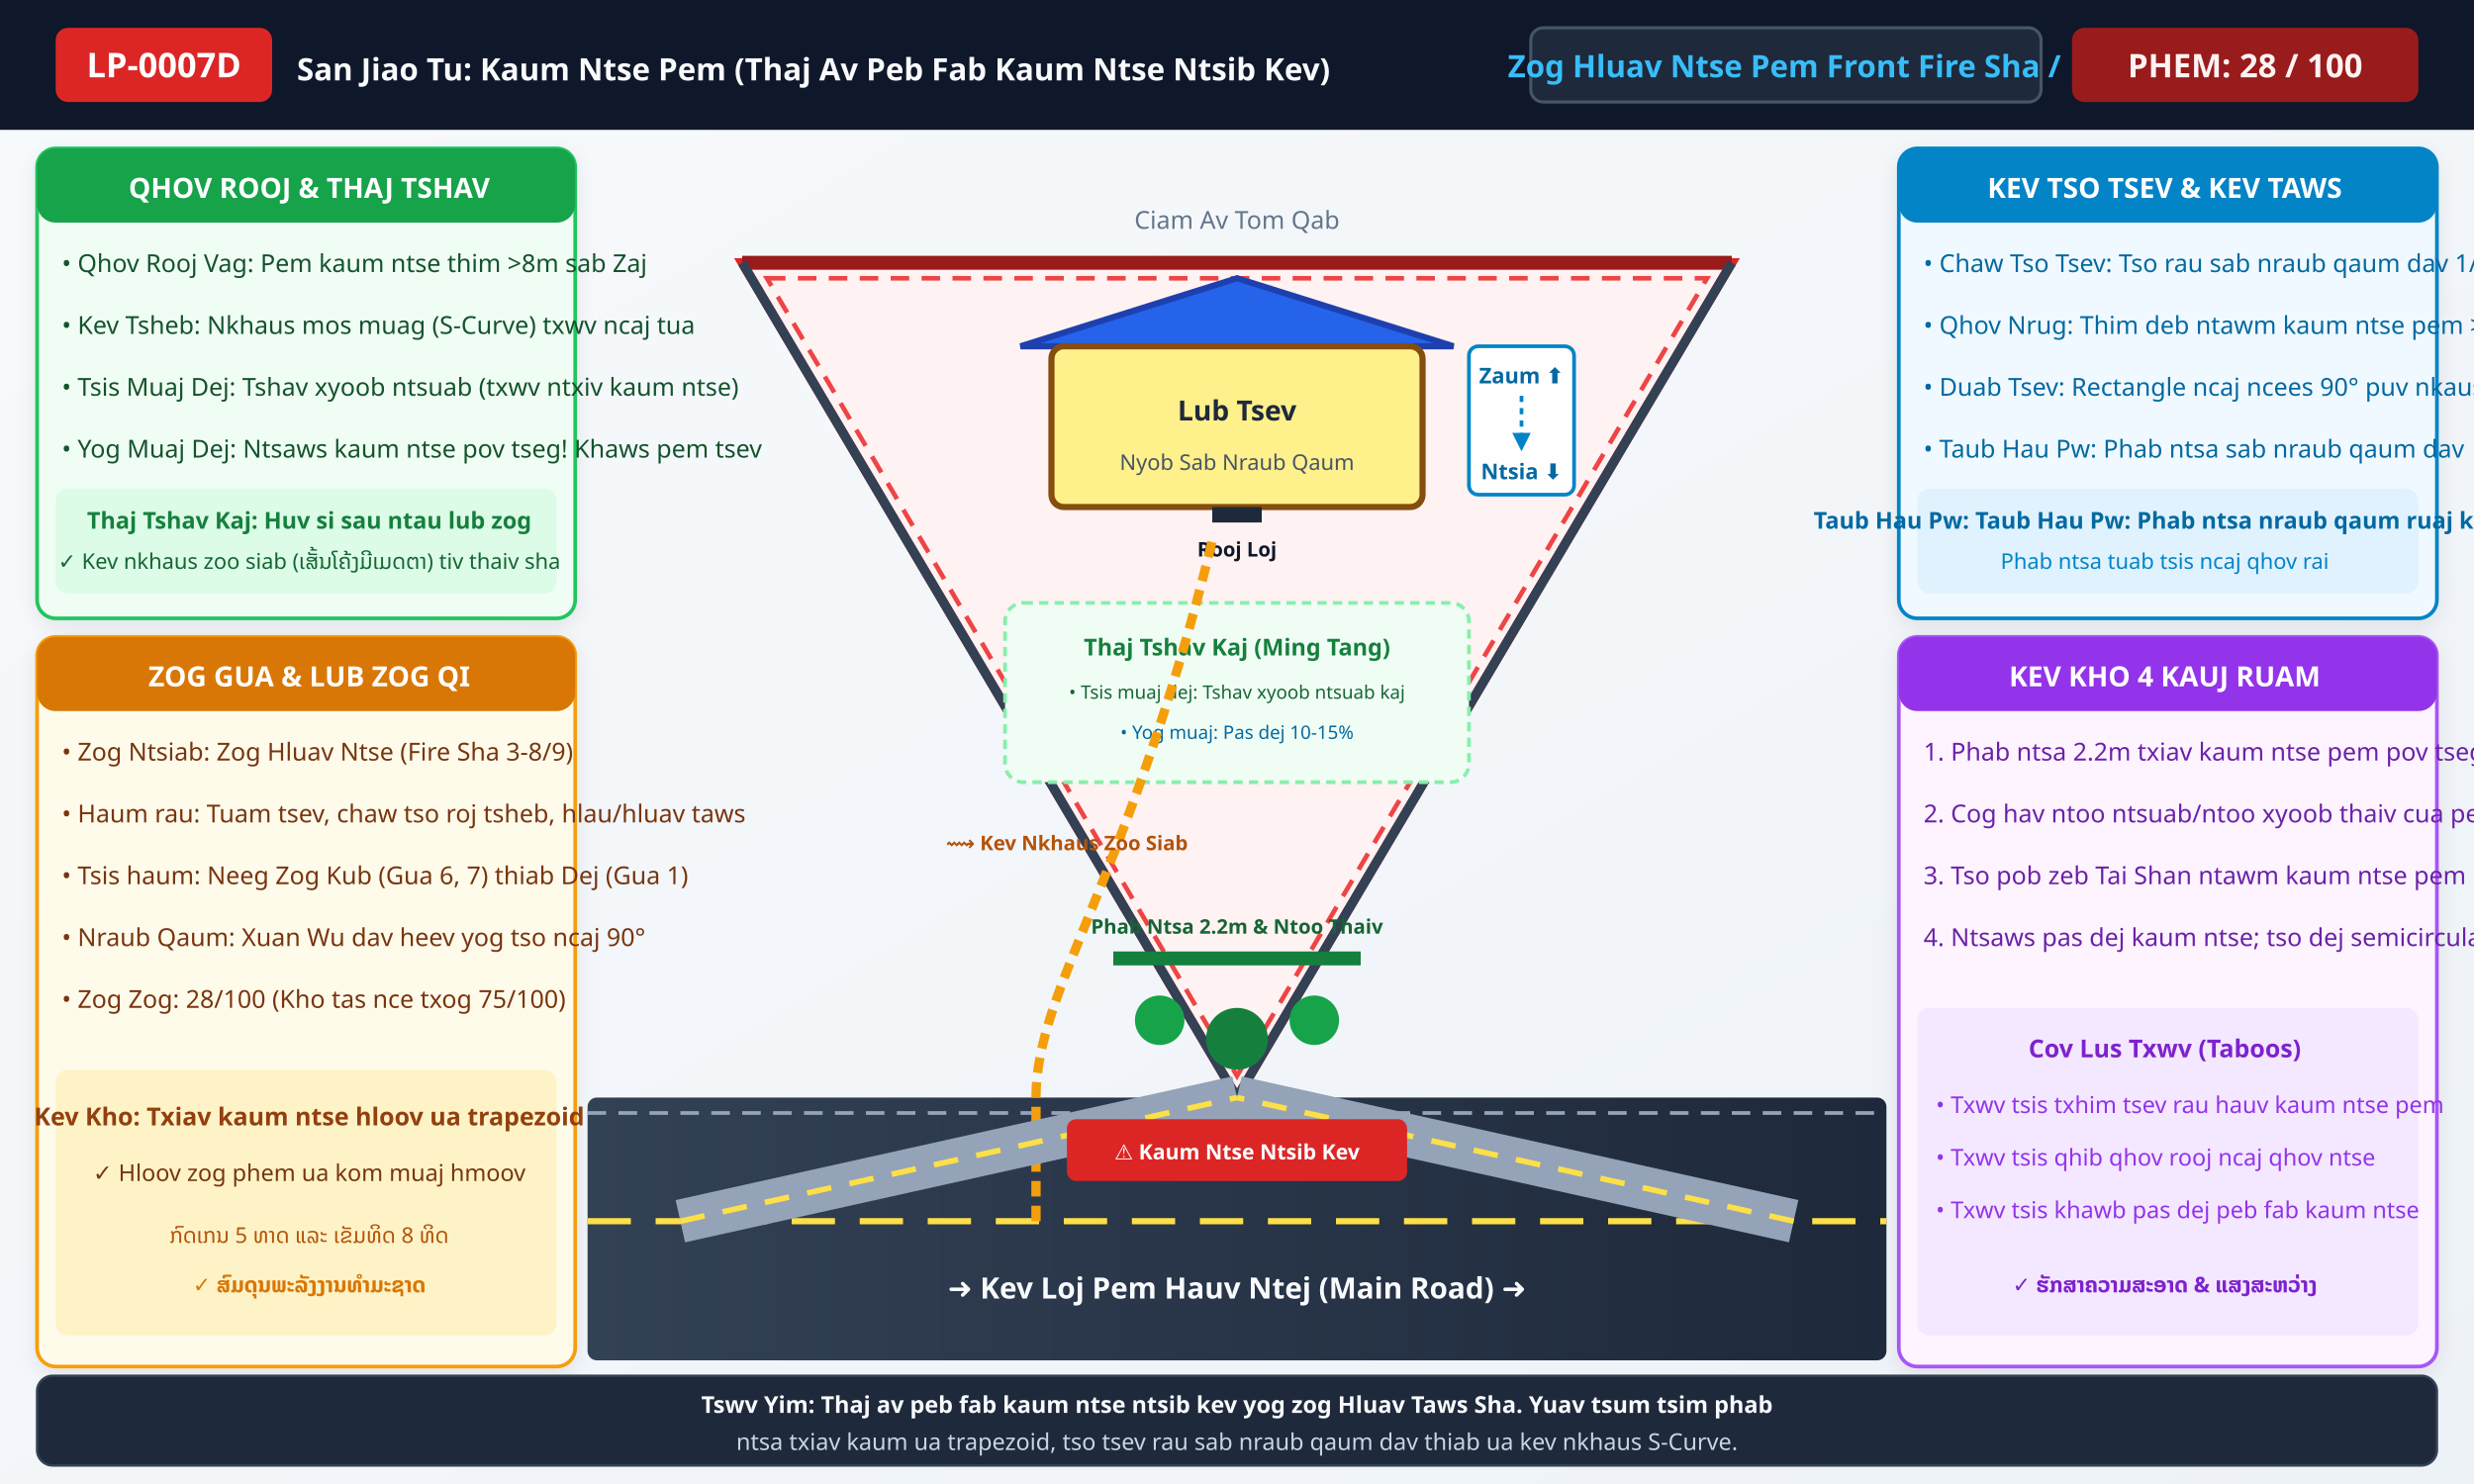
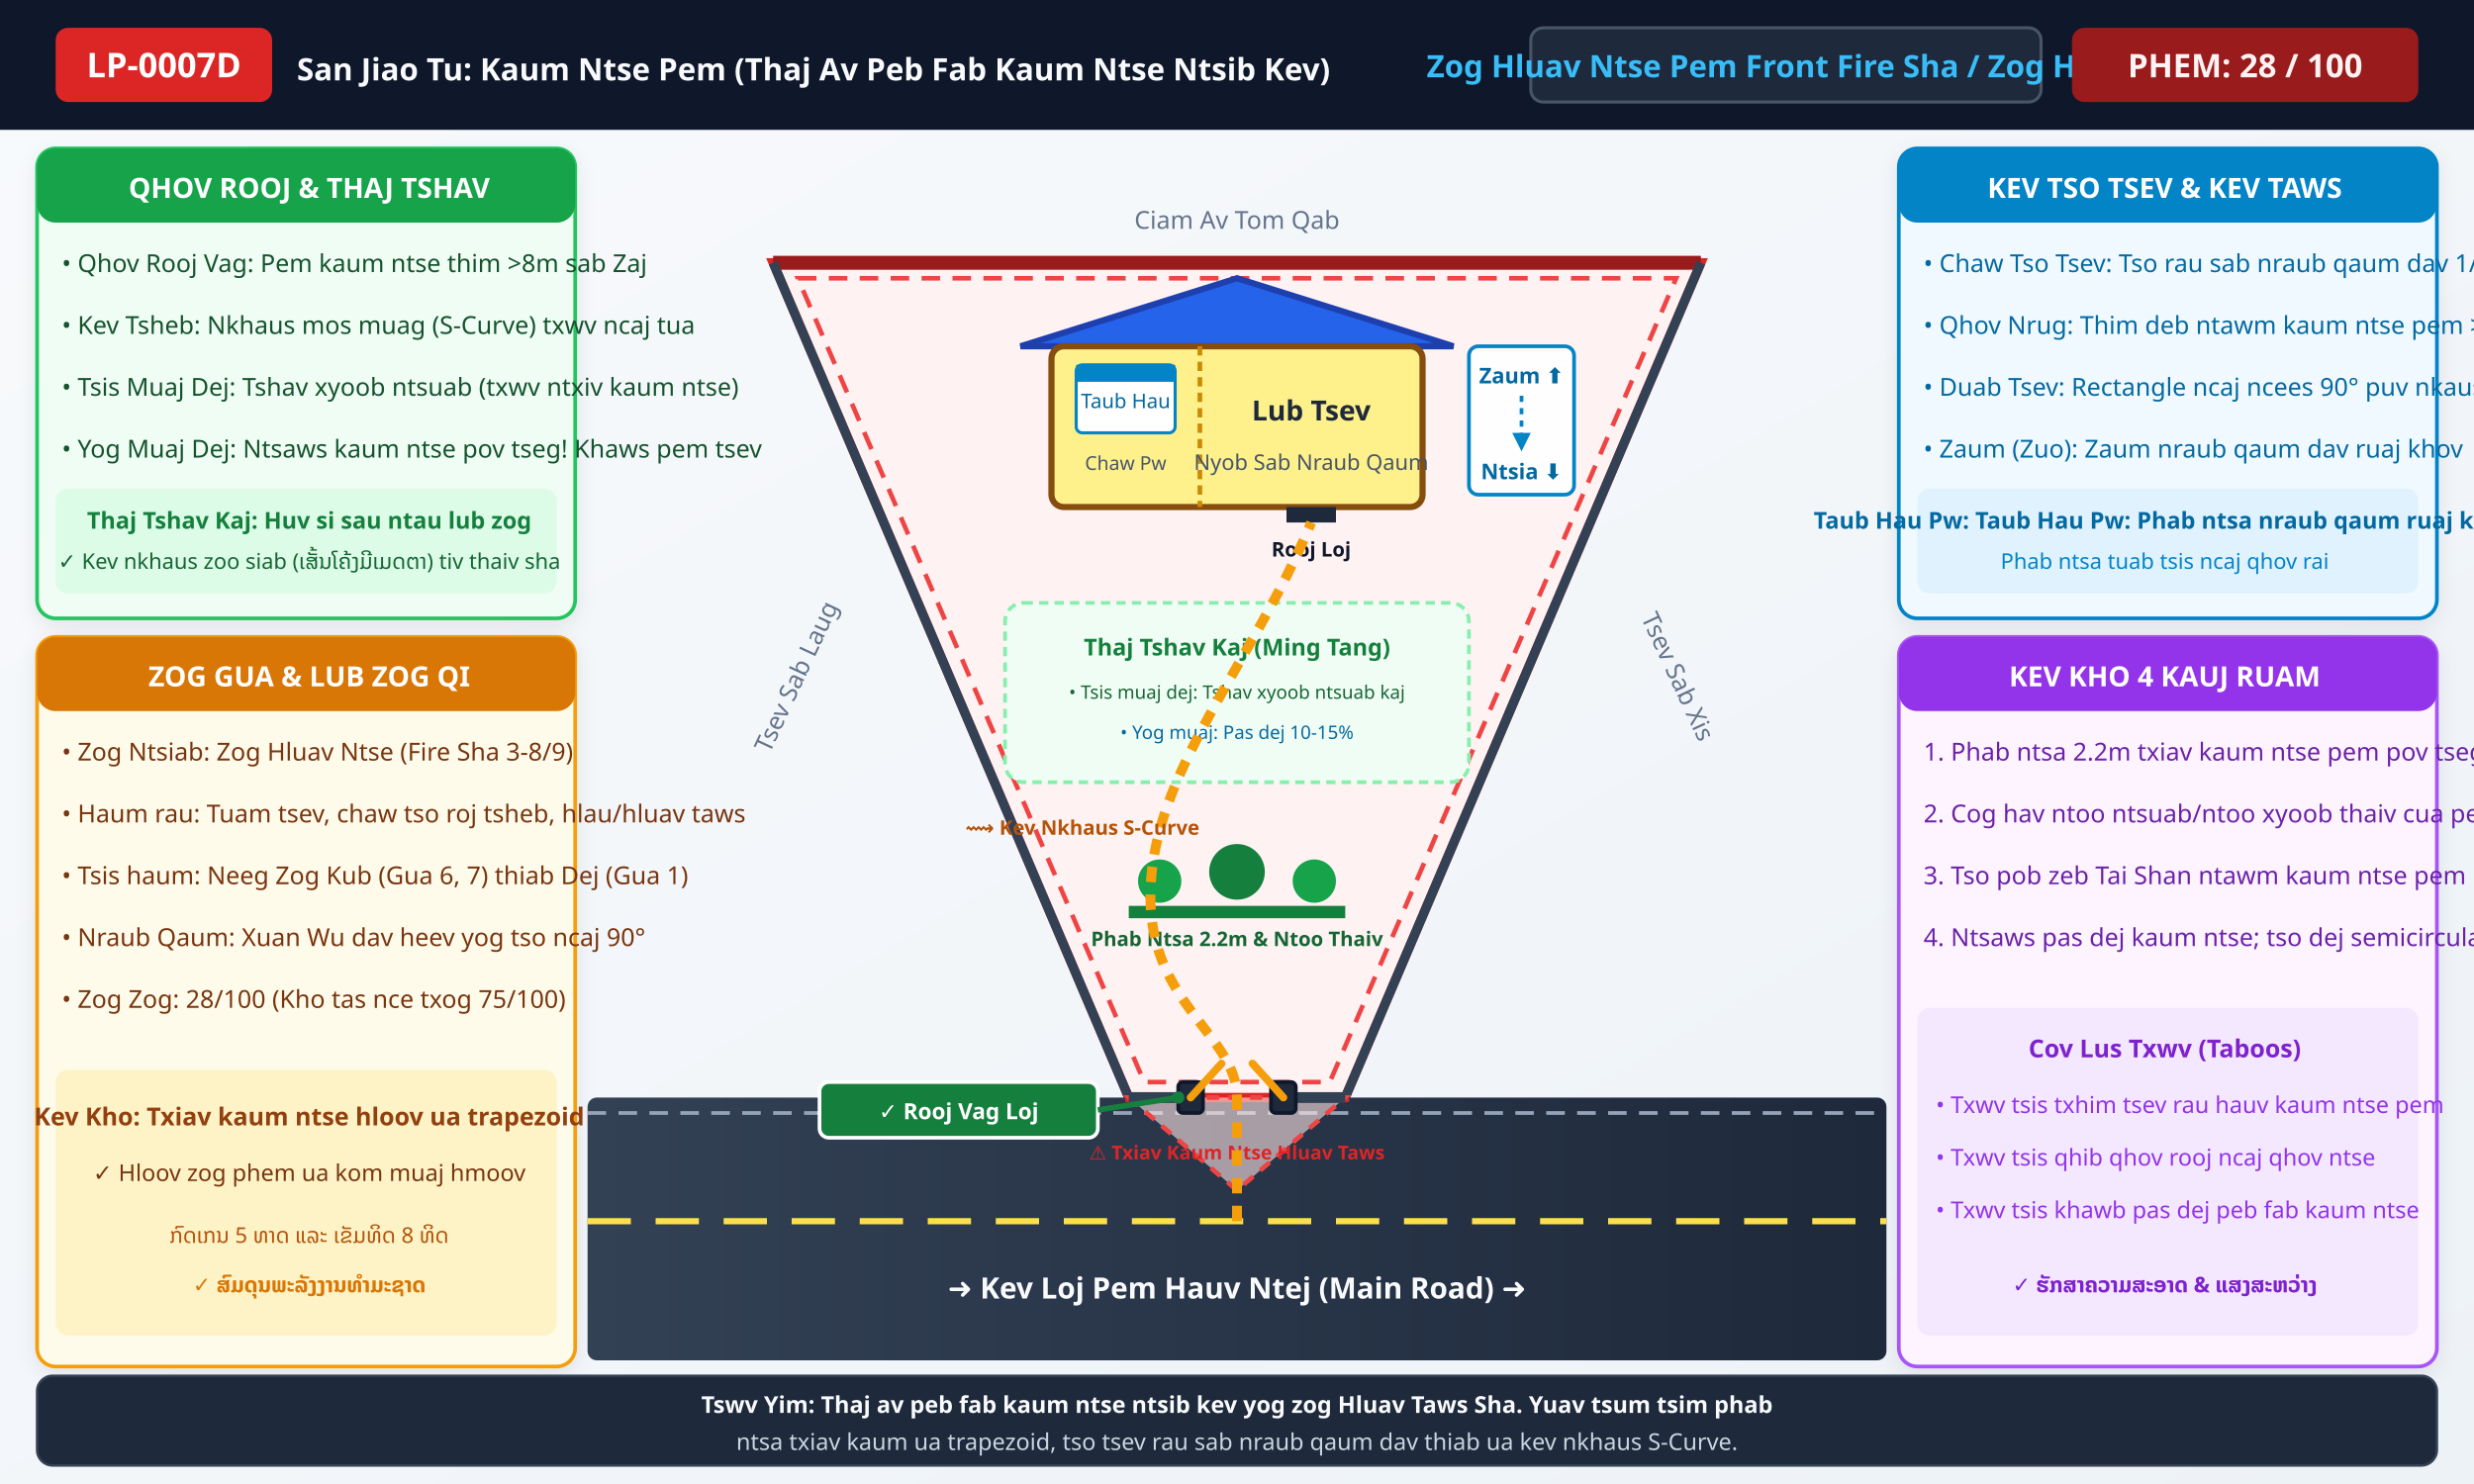
<svg xmlns="http://www.w3.org/2000/svg" viewBox="0 0 800 480" width="800" height="480">
  <defs>
    <linearGradient id="bgGrad" x1="0%" y1="0%" x2="100%" y2="100%">
      <stop offset="0%" stop-color="#F8FAFC" />
      <stop offset="100%" stop-color="#EDF2F7" />
    </linearGradient>
    <linearGradient id="roadGrad" x1="0%" y1="0%" x2="100%" y2="0%">
      <stop offset="0%" stop-color="#334155" />
      <stop offset="100%" stop-color="#1E293B" />
    </linearGradient>
    <filter id="shadow" x="-5%" y="-5%" width="110%" height="110%">
      <feDropShadow dx="0" dy="2" stdDeviation="3" flood-opacity="0.08" />
    </filter>
  </defs>
  <rect width="800" height="480" fill="url(#bgGrad)" />
  <rect x="0" y="0" width="800" height="42" fill="#0F172A" />
  <rect x="18" y="9" width="70" height="24" rx="4" fill="#DC2626" />
  <text x="53" y="25" font-family="'Segoe UI', sans-serif" font-weight="bold" font-size="11" fill="#FFFFFF" text-anchor="middle">LP-0007D</text>
  <text x="96" y="26" font-family="'Noto Sans Lao', 'Segoe UI', sans-serif" font-weight="bold" font-size="10" fill="#F8FAFC">San Jiao Tu: Kaum Ntse Pem (Thaj Av Peb Fab Kaum Ntse Ntsib Kev)</text>
  <rect x="495" y="9" width="165" height="24" rx="4" fill="#1E293B" stroke="#475569" stroke-width="1" />
-   <text x="577" y="25" font-family="'Noto Sans Lao', 'Segoe UI', sans-serif" font-weight="bold" font-size="10" fill="#38BDF8" text-anchor="middle">Zog Hluav Ntse Pem Front Fire Sha /</text>
+   <text x="577" y="25" font-family="'Noto Sans Lao', 'Segoe UI', sans-serif" font-weight="bold" font-size="10" fill="#38BDF8" text-anchor="middle">Zog Hluav Ntse Pem Front Fire Sha / Zog Hluav</text>
  <rect x="670" y="9" width="112" height="24" rx="4" fill="#991B1B" />
  <text x="726" y="25" font-family="'Noto Sans Lao', 'Segoe UI', sans-serif" font-weight="bold" font-size="10.5" fill="#FEF2F2" text-anchor="middle">PHEM: 28 / 100</text>
  <rect x="12" y="48" width="174" height="152" rx="6" fill="#F0FDF4" stroke="#22C55E" stroke-width="1.2" filter="url(#shadow)" />
  <rect x="12" y="48" width="174" height="24" rx="6" fill="#16A34A" />
  <text x="100" y="64" font-family="'Noto Sans Lao', 'Segoe UI', sans-serif" font-weight="bold" font-size="9" fill="#FFFFFF" text-anchor="middle">QHOV ROOJ &amp; THAJ TSHAV</text>
  <text x="20" y="88" font-family="'Noto Sans Lao', 'Segoe UI', sans-serif" font-size="8" fill="#14532D">• Qhov Rooj Vag: Pem kaum ntse thim &gt;8m sab Zaj</text>
  <text x="20" y="108" font-family="'Noto Sans Lao', 'Segoe UI', sans-serif" font-size="8" fill="#14532D">• Kev Tsheb: Nkhaus mos muag (S-Curve) txwv ncaj tua</text>
  <text x="20" y="128" font-family="'Noto Sans Lao', 'Segoe UI', sans-serif" font-size="8" fill="#14532D">• Tsis Muaj Dej: Tshav xyoob ntsuab (txwv ntxiv kaum ntse)</text>
  <text x="20" y="148" font-family="'Noto Sans Lao', 'Segoe UI', sans-serif" font-size="8" fill="#14532D">• Yog Muaj Dej: Ntsaws kaum ntse pov tseg! Khaws pem tsev</text>
  <rect x="18" y="158" width="162" height="34" rx="4" fill="#DCFCE7" />
  <text x="100" y="171" font-family="'Noto Sans Lao', 'Segoe UI', sans-serif" font-weight="bold" font-size="7.5" fill="#15803D" text-anchor="middle">Thaj Tshav Kaj: Huv si sau ntau lub zog</text>
  <text x="100" y="184" font-family="'Noto Sans Lao', 'Segoe UI', sans-serif" font-size="7" fill="#166534" text-anchor="middle">✓ Kev nkhaus zoo siab (ເສັ້ນໂຄ້ງມີເມດຕາ) tiv thaiv sha</text>
  <rect x="12" y="206" width="174" height="236" rx="6" fill="#FFFBEB" stroke="#F59E0B" stroke-width="1.2" filter="url(#shadow)" />
  <rect x="12" y="206" width="174" height="24" rx="6" fill="#D97706" />
  <text x="100" y="222" font-family="'Noto Sans Lao', 'Segoe UI', sans-serif" font-weight="bold" font-size="9" fill="#FFFFFF" text-anchor="middle">ZOG GUA &amp; LUB ZOG QI</text>
  <text x="20" y="246" font-family="'Noto Sans Lao', 'Segoe UI', sans-serif" font-size="8" fill="#78350F">• Zog Ntsiab: Zog Hluav Ntse (Fire Sha 3-8/9)</text>
  <text x="20" y="266" font-family="'Noto Sans Lao', 'Segoe UI', sans-serif" font-size="8" fill="#78350F">• Haum rau: Tuam tsev, chaw tso roj tsheb, hlau/hluav taws</text>
  <text x="20" y="286" font-family="'Noto Sans Lao', 'Segoe UI', sans-serif" font-size="8" fill="#78350F">• Tsis haum: Neeg Zog Kub (Gua 6, 7) thiab Dej (Gua 1)</text>
  <text x="20" y="306" font-family="'Noto Sans Lao', 'Segoe UI', sans-serif" font-size="8" fill="#78350F">• Nraub Qaum: Xuan Wu dav heev yog tso ncaj 90°</text>
  <text x="20" y="326" font-family="'Noto Sans Lao', 'Segoe UI', sans-serif" font-size="8" fill="#78350F">• Zog Zog: 28/100 (Kho tas nce txog 75/100)</text>
  <rect x="18" y="346" width="162" height="86" rx="4" fill="#FEF3C7" />
  <text x="100" y="364" font-family="'Noto Sans Lao', 'Segoe UI', sans-serif" font-weight="bold" font-size="8" fill="#92400E" text-anchor="middle">Kev Kho: Txiav kaum ntse hloov ua trapezoid</text>
  <text x="100" y="382" font-family="'Noto Sans Lao', 'Segoe UI', sans-serif" font-size="7.5" fill="#78350F" text-anchor="middle">✓ Hloov zog phem ua kom muaj hmoov</text>
  <text x="100" y="402" font-family="'Noto Sans Lao', 'Segoe UI', sans-serif" font-size="7" fill="#B45309" text-anchor="middle">ກົດເກນ 5 ທາດ ແລະ ເຂັມທິດ 8 ທິດ</text>
  <text x="100" y="418" font-family="'Noto Sans Lao', 'Segoe UI', sans-serif" font-weight="bold" font-size="7" fill="#D97706" text-anchor="middle">✓ ສົມດຸນພະລັງງານທຳມະຊາດ</text>
  <rect x="614" y="48" width="174" height="152" rx="6" fill="#F0F9FF" stroke="#0284C7" stroke-width="1.2" filter="url(#shadow)" />
  <rect x="614" y="48" width="174" height="24" rx="6" fill="#0284C7" />
  <text x="700" y="64" font-family="'Noto Sans Lao', 'Segoe UI', sans-serif" font-weight="bold" font-size="9" fill="#FFFFFF" text-anchor="middle">KEV TSO TSEV &amp; KEV TAWS</text>
  <text x="622" y="88" font-family="'Noto Sans Lao', 'Segoe UI', sans-serif" font-size="8" fill="#0369A1">• Chaw Tso Tsev: Tso rau sab nraub qaum dav 1/3</text>
  <text x="622" y="108" font-family="'Noto Sans Lao', 'Segoe UI', sans-serif" font-size="8" fill="#0369A1">• Qhov Nrug: Thim deb ntawm kaum ntse pem &gt;15-20m</text>
  <text x="622" y="128" font-family="'Noto Sans Lao', 'Segoe UI', sans-serif" font-size="8" fill="#0369A1">• Duab Tsev: Rectangle ncaj ncees 90° puv nkaus</text>
-   <text x="622" y="148" font-family="'Noto Sans Lao', 'Segoe UI', sans-serif" font-size="8" fill="#0369A1">• Taub Hau Pw: Phab ntsa sab nraub qaum dav</text>
+   <text x="622" y="148" font-family="'Noto Sans Lao', 'Segoe UI', sans-serif" font-size="8" fill="#0369A1">• Zaum (Zuo): Zaum nraub qaum dav ruaj khov</text>
  <rect x="620" y="158" width="162" height="34" rx="4" fill="#E0F2FE" />
  <text x="700" y="171" font-family="'Noto Sans Lao', 'Segoe UI', sans-serif" font-weight="bold" font-size="7.5" fill="#0369A1" text-anchor="middle">Taub Hau Pw: Taub Hau Pw: Phab ntsa nraub qaum ruaj khov</text>
  <text x="700" y="184" font-family="'Noto Sans Lao', 'Segoe UI', sans-serif" font-size="7" fill="#0284C7" text-anchor="middle">Phab ntsa tuab tsis ncaj qhov rai</text>
  <rect x="614" y="206" width="174" height="236" rx="6" fill="#FDF4FF" stroke="#A855F7" stroke-width="1.2" filter="url(#shadow)" />
  <rect x="614" y="206" width="174" height="24" rx="6" fill="#9333EA" />
  <text x="700" y="222" font-family="'Noto Sans Lao', 'Segoe UI', sans-serif" font-weight="bold" font-size="9" fill="#FFFFFF" text-anchor="middle">KEV KHO 4 KAUJ RUAM</text>
  <text x="622" y="246" font-family="'Noto Sans Lao', 'Segoe UI', sans-serif" font-size="8" fill="#6B21A8">1. Phab ntsa 2.2m txiav kaum ntse pem pov tseg</text>
  <text x="622" y="266" font-family="'Noto Sans Lao', 'Segoe UI', sans-serif" font-size="8" fill="#6B21A8">2. Cog hav ntoo ntsuab/ntoo xyoob thaiv cua pem</text>
  <text x="622" y="286" font-family="'Noto Sans Lao', 'Segoe UI', sans-serif" font-size="8" fill="#6B21A8">3. Tso pob zeb Tai Shan ntawm kaum ntse pem</text>
  <text x="622" y="306" font-family="'Noto Sans Lao', 'Segoe UI', sans-serif" font-size="8" fill="#6B21A8">4. Ntsaws pas dej kaum ntse; tso dej semicircular pem tsev</text>
  <rect x="620" y="326" width="162" height="106" rx="4" fill="#F3E8FF" />
  <text x="700" y="342" font-family="'Noto Sans Lao', 'Segoe UI', sans-serif" font-weight="bold" font-size="8" fill="#7E22CE" text-anchor="middle">Cov Lus Txwv (Taboos)</text>
  <text x="626" y="360" font-family="'Noto Sans Lao', 'Segoe UI', sans-serif" font-size="7.5" fill="#9333EA">• Txwv tsis txhim tsev rau hauv kaum ntse pem</text>
  <text x="626" y="377" font-family="'Noto Sans Lao', 'Segoe UI', sans-serif" font-size="7.5" fill="#9333EA">• Txwv tsis qhib qhov rooj ncaj qhov ntse</text>
  <text x="626" y="394" font-family="'Noto Sans Lao', 'Segoe UI', sans-serif" font-size="7.5" fill="#9333EA">• Txwv tsis khawb pas dej peb fab kaum ntse</text>
  <text x="700" y="418" font-family="'Noto Sans Lao', 'Segoe UI', sans-serif" font-weight="bold" font-size="7" fill="#7E22CE" text-anchor="middle">✓ ຮັກສາຄວາມສະອາດ &amp; ແສງສະຫວ່າງ</text>
  <rect x="190" y="355" width="420" height="85" fill="url(#roadGrad)" rx="3" />
  <line x1="190" y1="395" x2="610" y2="395" stroke="#FDE047" stroke-width="2" stroke-dasharray="14,8" />
  <line x1="190" y1="360" x2="610" y2="360" stroke="#94A3B8" stroke-width="1.2" stroke-dasharray="6,4" />
  <text x="400" y="420" font-family="'Noto Sans Lao', 'Segoe UI', sans-serif" font-weight="bold" font-size="9.5" fill="#F8FAFC" text-anchor="middle">➜ Kev Loj Pem Hauv Ntej (Main Road) ➜</text>
  <g>
    <text x="400" y="74" font-family="'Noto Sans Lao', 'Segoe UI', sans-serif" font-size="8" fill="#64748B" text-anchor="middle">Ciam Av Tom Qab</text>
-     <polygon points="240,85 560,85 400,355" fill="#FEF2F2" stroke="#DC2626" stroke-width="3" />
-     <polygon points="248,90 552,90 400,348" fill="none" stroke="#EF4444" stroke-width="1.5" stroke-dasharray="6,4" />
-     <line x1="240" y1="85" x2="560" y2="85" stroke="#991B1B" stroke-width="4.5" />
-     <line x1="240" y1="85" x2="400" y2="355" stroke="#334155" stroke-width="3" />
-     <line x1="560" y1="85" x2="400" y2="355" stroke="#334155" stroke-width="3" />
+     <text x="260" y="220" font-family="'Noto Sans Lao', 'Segoe UI', sans-serif" font-size="8" fill="#64748B" text-anchor="middle" transform="rotate(-65 260 220)">Tsev Sab Laug</text>
+     <text x="540" y="220" font-family="'Noto Sans Lao', 'Segoe UI', sans-serif" font-size="8" fill="#64748B" text-anchor="middle" transform="rotate(65 540 220)">Tsev Sab Xis</text>
+     <polygon points="250,85 550,85 435,355 365,355" fill="#FEF2F2" stroke="#DC2626" stroke-width="3" />
+     <polygon points="258,90 542,90 430,350 370,350" fill="none" stroke="#EF4444" stroke-width="1.5" stroke-dasharray="6,4" />
+     <line x1="250" y1="85" x2="550" y2="85" stroke="#991B1B" stroke-width="4.5" />
+     <line x1="250" y1="85" x2="365" y2="355" stroke="#334155" stroke-width="3" />
+     <line x1="550" y1="85" x2="435" y2="355" stroke="#334155" stroke-width="3" />
+     <polygon points="365,355 400,385 435,355" fill="#FEE2E2" fill-opacity="0.6" stroke="#EF4444" stroke-width="1.5" stroke-dasharray="4,3" />
+     <text x="400" y="375" font-family="'Noto Sans Lao', 'Segoe UI', sans-serif" font-weight="bold" font-size="6.2" fill="#DC2626" text-anchor="middle">⚠️ Txiav Kaum Ntse Hluav Taws</text>
    <polygon points="330,112 400,90 470,112" fill="#2563EB" stroke="#1E40AF" stroke-width="2" />
    <rect x="340" y="112" width="120" height="52" fill="#FEF08A" stroke="#854D0E" stroke-width="2" rx="4" />
-     <text x="400" y="136" font-family="'Noto Sans Lao', 'Segoe UI', sans-serif" font-weight="bold" font-size="9" fill="#1E293B" text-anchor="middle">Lub Tsev</text>
-     <text x="400" y="152" font-family="'Noto Sans Lao', 'Segoe UI', sans-serif" font-size="7" fill="#475569" text-anchor="middle">Nyob Sab Nraub Qaum</text>
-     <rect x="392" y="164" width="16" height="5" fill="#1E293B" />
-     <text x="400" y="180" font-family="'Noto Sans Lao', 'Segoe UI', sans-serif" font-weight="bold" font-size="6.5" fill="#0F172A" text-anchor="middle">Rooj Loj</text>
+     <line x1="388" y1="112" x2="388" y2="164" stroke="#CA8A04" stroke-width="1.5" stroke-dasharray="3,2" />
+     <rect x="348" y="118" width="32" height="22" rx="2" fill="#FFFFFF" stroke="#0284C7" stroke-width="1" />
+     <rect x="348" y="118" width="32" height="5.5" fill="#0284C7" />
+     <text x="364" y="132" font-family="'Noto Sans Lao', 'Segoe UI', sans-serif" font-size="6.5" fill="#0369A1" text-anchor="middle">Taub Hau</text>
+     <text x="364" y="152" font-family="'Noto Sans Lao', 'Segoe UI', sans-serif" font-size="6.2" fill="#475569" text-anchor="middle">Chaw Pw</text>
+     <text x="424" y="136" font-family="'Noto Sans Lao', 'Segoe UI', sans-serif" font-weight="bold" font-size="9" fill="#1E293B" text-anchor="middle">Lub Tsev</text>
+     <text x="424" y="152" font-family="'Noto Sans Lao', 'Segoe UI', sans-serif" font-size="7" fill="#475569" text-anchor="middle">Nyob Sab Nraub Qaum</text>
+     <rect x="416" y="164" width="16" height="5" fill="#1E293B" />
+     <text x="424" y="180" font-family="'Noto Sans Lao', 'Segoe UI', sans-serif" font-weight="bold" font-size="6.5" fill="#0F172A" text-anchor="middle">Rooj Loj</text>
    <g transform="translate(475, 112)">
      <rect x="0" y="0" width="34" height="48" rx="3" fill="#FFFFFF" fill-opacity="0.92" stroke="#0284C7" stroke-width="1.2" />
      <text x="17" y="12" font-family="'Segoe UI', sans-serif" font-weight="bold" font-size="7" fill="#0369A1" text-anchor="middle">Zaum ⬆</text>
      <line x1="17" y1="16" x2="17" y2="32" stroke="#0284C7" stroke-width="1.2" stroke-dasharray="2,2" />
      <polygon points="17,34 14,28 20,28" fill="#0284C7" />
      <text x="17" y="43" font-family="'Segoe UI', sans-serif" font-weight="bold" font-size="7" fill="#0369A1" text-anchor="middle">Ntsia ⬇</text>
    </g>
    <rect x="325" y="195" width="150" height="58" rx="6" fill="#F0FDF4" stroke="#86EFAC" stroke-width="1.2" stroke-dasharray="3,2" />
    <text x="400" y="212" font-family="'Noto Sans Lao', 'Segoe UI', sans-serif" font-weight="bold" font-size="7.5" fill="#15803D" text-anchor="middle">Thaj Tshav Kaj (Ming Tang)</text>
    <text x="400" y="226" font-family="'Noto Sans Lao', 'Segoe UI', sans-serif" font-size="6" fill="#166534" text-anchor="middle">• Tsis muaj dej: Tshav xyoob ntsuab kaj</text>
    <text x="400" y="239" font-family="'Noto Sans Lao', 'Segoe UI', sans-serif" font-size="6" fill="#0369A1" text-anchor="middle">• Yog muaj: Pas dej 10-15%</text>
-     <line x1="360" y1="310" x2="440" y2="310" stroke="#15803D" stroke-width="4.5" />
-     <circle cx="375" cy="330" r="8" fill="#16A34A" />
-     <circle cx="400" cy="336" r="10" fill="#15803D" />
-     <circle cx="425" cy="330" r="8" fill="#16A34A" />
-     <text x="400" y="302" font-family="'Noto Sans Lao', 'Segoe UI', sans-serif" font-weight="bold" font-size="6.5" fill="#166534" text-anchor="middle">Phab Ntsa 2.2m &amp; Ntoo Thaiv</text>
-     <path d="M 335 395 L 335 355 C 335 320 365 285 392 175" fill="none" stroke="#F59E0B" stroke-width="3" stroke-dasharray="5,3" />
-     <text x="345" y="275" font-family="'Noto Sans Lao', 'Segoe UI', sans-serif" font-weight="bold" font-size="6.5" fill="#B45309" text-anchor="middle">⟿ Kev Nkhaus Zoo Siab</text>
-     <line x1="220" y1="395" x2="400" y2="355" stroke="#94A3B8" stroke-width="14" />
-     <line x1="580" y1="395" x2="400" y2="355" stroke="#94A3B8" stroke-width="14" />
-     <line x1="220" y1="395" x2="400" y2="355" stroke="#FDE047" stroke-width="1.8" stroke-dasharray="8,6" />
-     <line x1="580" y1="395" x2="400" y2="355" stroke="#FDE047" stroke-width="1.8" stroke-dasharray="8,6" />
-     <g transform="translate(345, 362)">
-       <rect x="0" y="0" width="110" height="20" rx="3" fill="#DC2626" />
-       <text x="55" y="13" font-family="'Noto Sans Lao', 'Segoe UI', sans-serif" font-weight="bold" font-size="6.8" fill="#FFFFFF" text-anchor="middle">⚠️ Kaum Ntse Ntsib Kev</text>
+     <line x1="365" y1="295" x2="435" y2="295" stroke="#15803D" stroke-width="4" />
+     <circle cx="375" cy="285" r="7" fill="#16A34A" />
+     <circle cx="400" cy="282" r="9" fill="#15803D" />
+     <circle cx="425" cy="285" r="7" fill="#16A34A" />
+     <text x="400" y="306" font-family="'Noto Sans Lao', 'Segoe UI', sans-serif" font-weight="bold" font-size="6.5" fill="#166534" text-anchor="middle">Phab Ntsa 2.2m &amp; Ntoo Thaiv</text>
+     <line x1="365" y1="355" x2="385" y2="355" stroke="#334155" stroke-width="3.5" />
+     <line x1="415" y1="355" x2="435" y2="355" stroke="#334155" stroke-width="3.5" />
+     <rect x="381" y="350" width="8" height="10" rx="1.5" fill="#1E293B" stroke="#0F172A" stroke-width="1.2" />
+     <rect x="411" y="350" width="8" height="10" rx="1.5" fill="#1E293B" stroke="#0F172A" stroke-width="1.2" />
+     <line x1="385" y1="355" x2="395" y2="344" stroke="#F59E0B" stroke-width="2.5" stroke-linecap="round" />
+     <line x1="415" y1="355" x2="405" y2="344" stroke="#F59E0B" stroke-width="2.5" stroke-linecap="round" />
+     <path d="M 400 395 L 400 355 C 400 335 372 325 372 290 C 372 250 405 215 424 169" fill="none" stroke="#F59E0B" stroke-width="3.2" stroke-dasharray="5,4" />
+     <text x="350" y="270" font-family="'Noto Sans Lao', 'Segoe UI', sans-serif" font-weight="bold" font-size="6.5" fill="#B45309" text-anchor="middle">⟿ Kev Nkhaus S-Curve</text>
+     <g transform="translate(265, 350)">
+       <rect x="0" y="0" width="90" height="18" rx="3" fill="#15803D" stroke="#FFFFFF" stroke-width="1.2" />
+       <text x="45" y="12" font-family="'Noto Sans Lao', 'Segoe UI', sans-serif" font-weight="bold" font-size="7.2" fill="#FFFFFF" text-anchor="middle">✓ Rooj Vag Loj</text>
+       <line x1="90" y1="9" x2="116" y2="5" stroke="#15803D" stroke-width="1.8" />
+       <circle cx="116" cy="5" r="2" fill="#15803D" />
    </g>
  </g>
  <rect x="12" y="445" width="776" height="29" rx="5" fill="#1E293B" stroke="#334155" stroke-width="0.8" />
  <text x="400" y="457" font-family="'Noto Sans Lao', 'Segoe UI', sans-serif" font-weight="bold" font-size="7.5" fill="#F8FAFC" text-anchor="middle">Tswv Yim: Thaj av peb fab kaum ntse ntsib kev yog zog Hluav Taws Sha. Yuav tsum tsim phab</text>
  <text x="400" y="469" font-family="'Noto Sans Lao', 'Segoe UI', sans-serif" font-size="7.5" fill="#CBD5E1" text-anchor="middle">ntsa txiav kaum ua trapezoid, tso tsev rau sab nraub qaum dav thiab ua kev nkhaus S-Curve.</text>
</svg>
